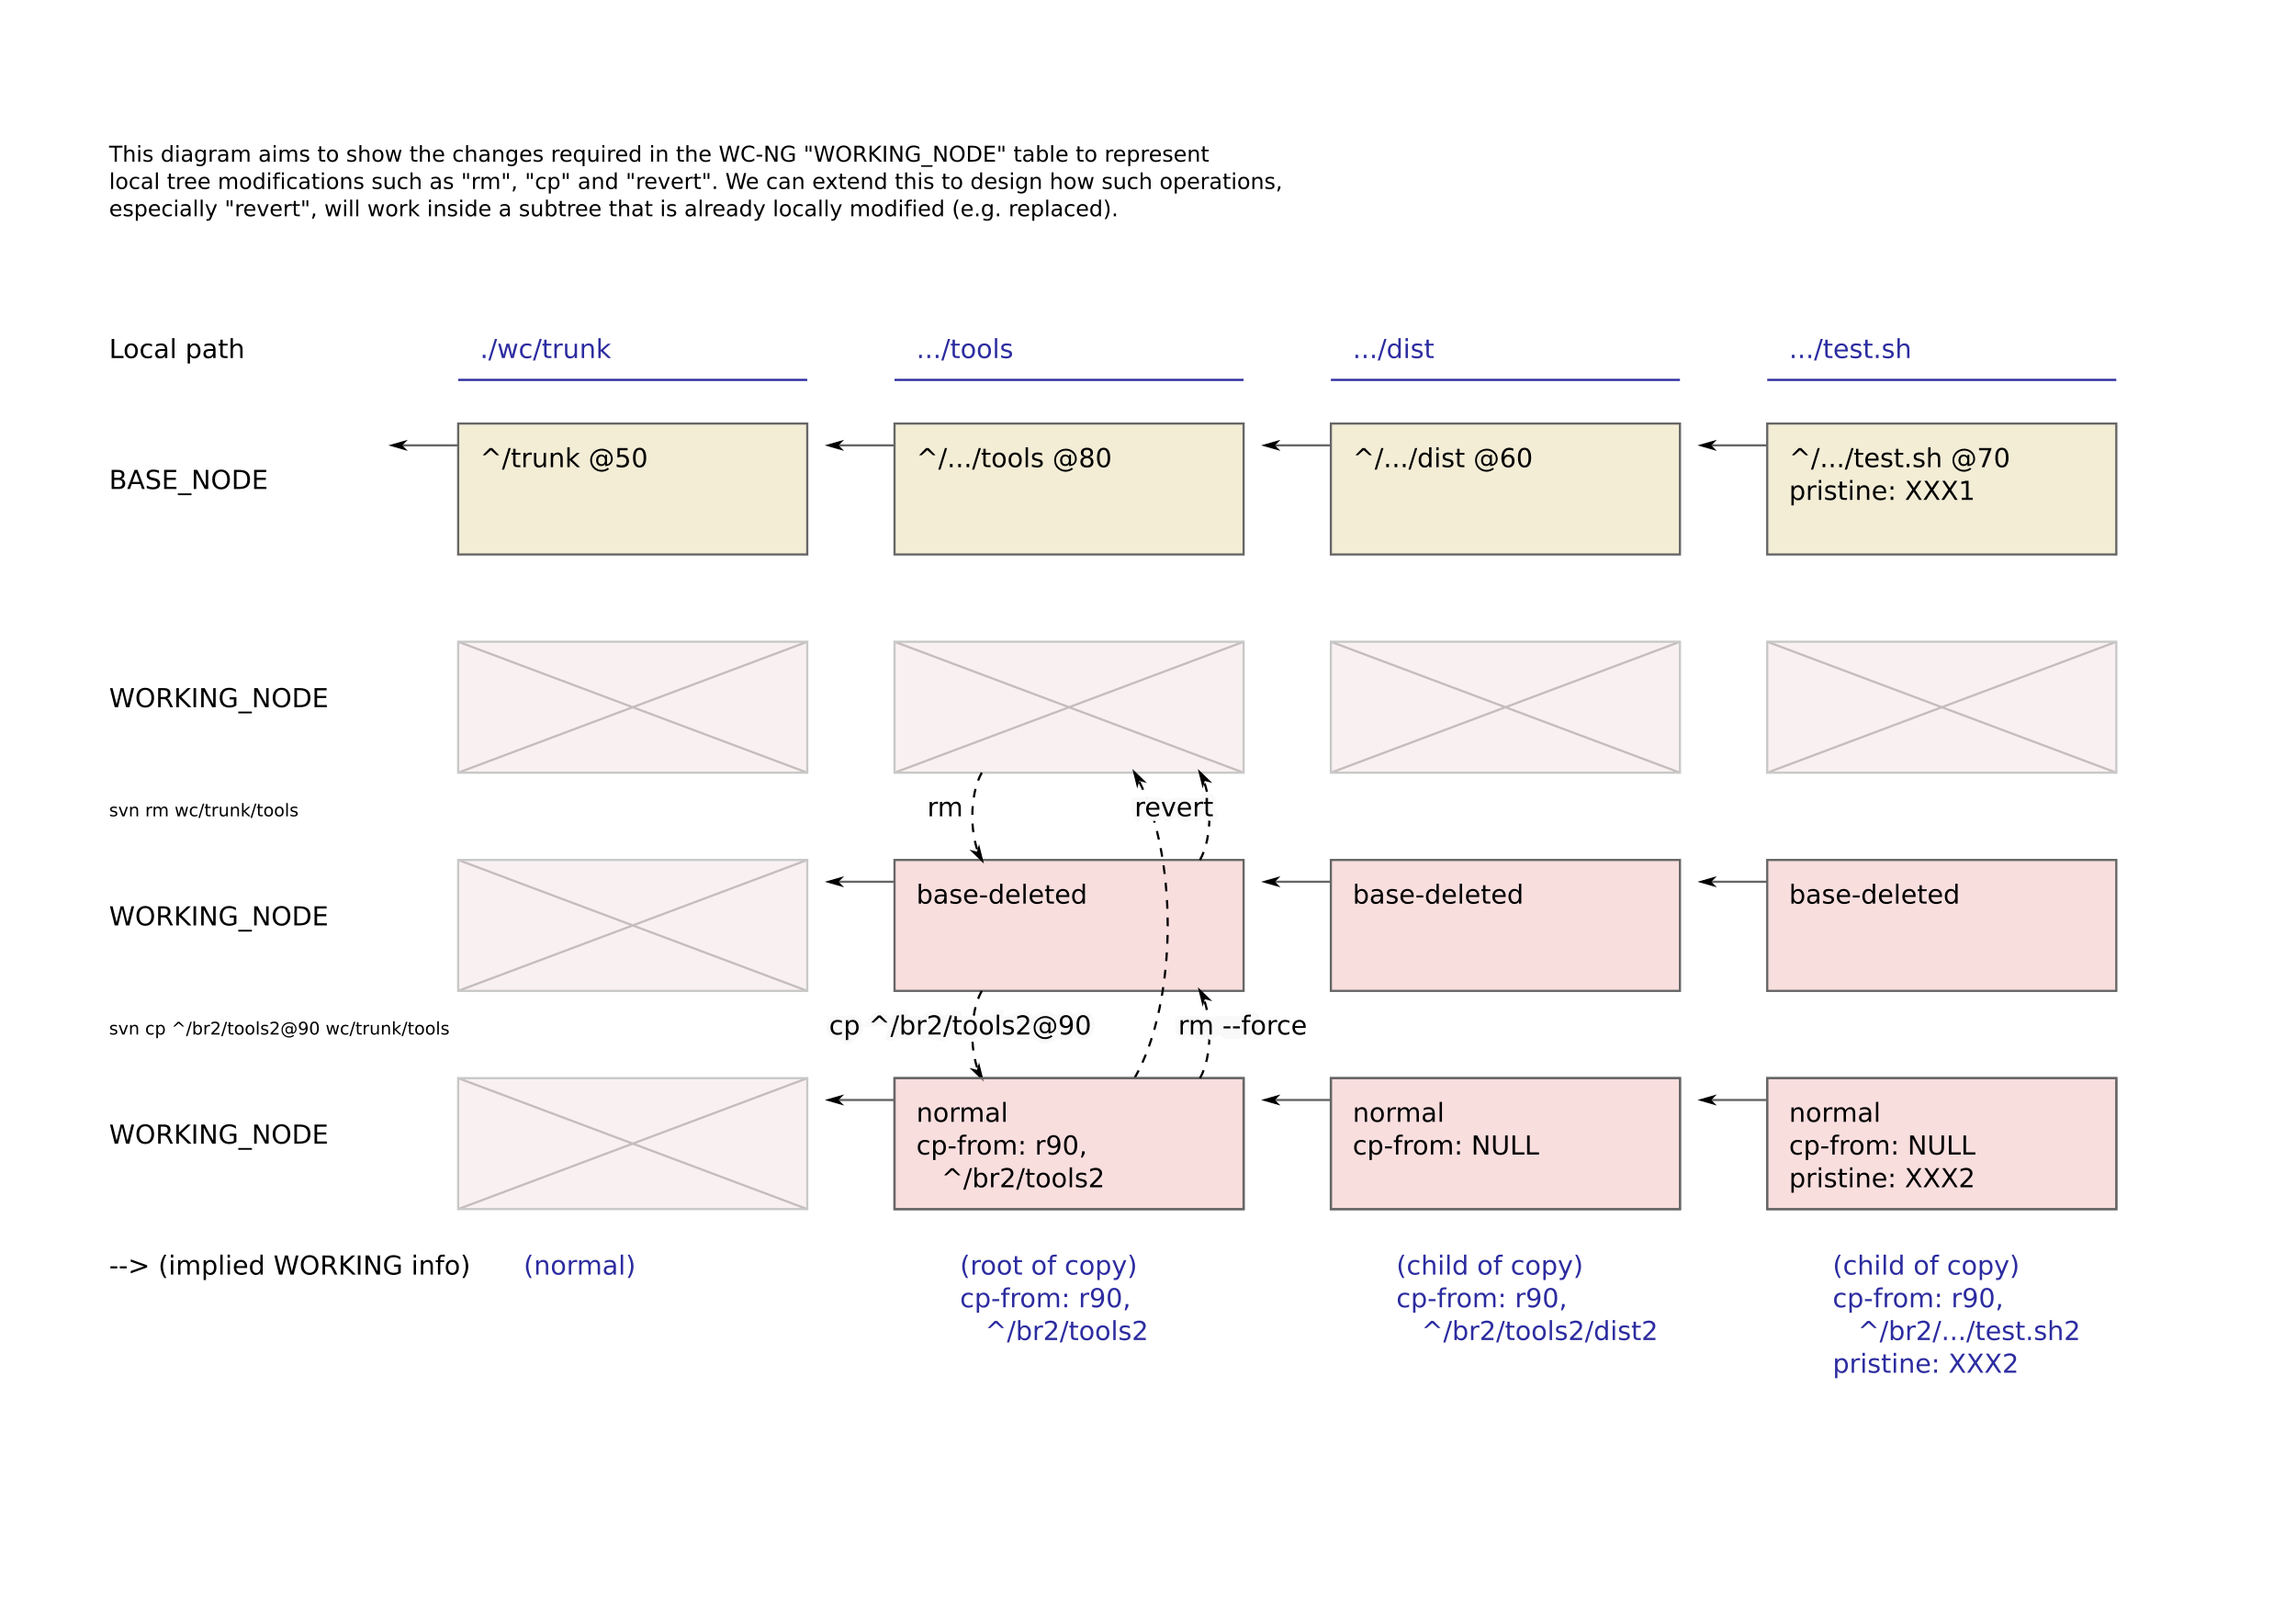
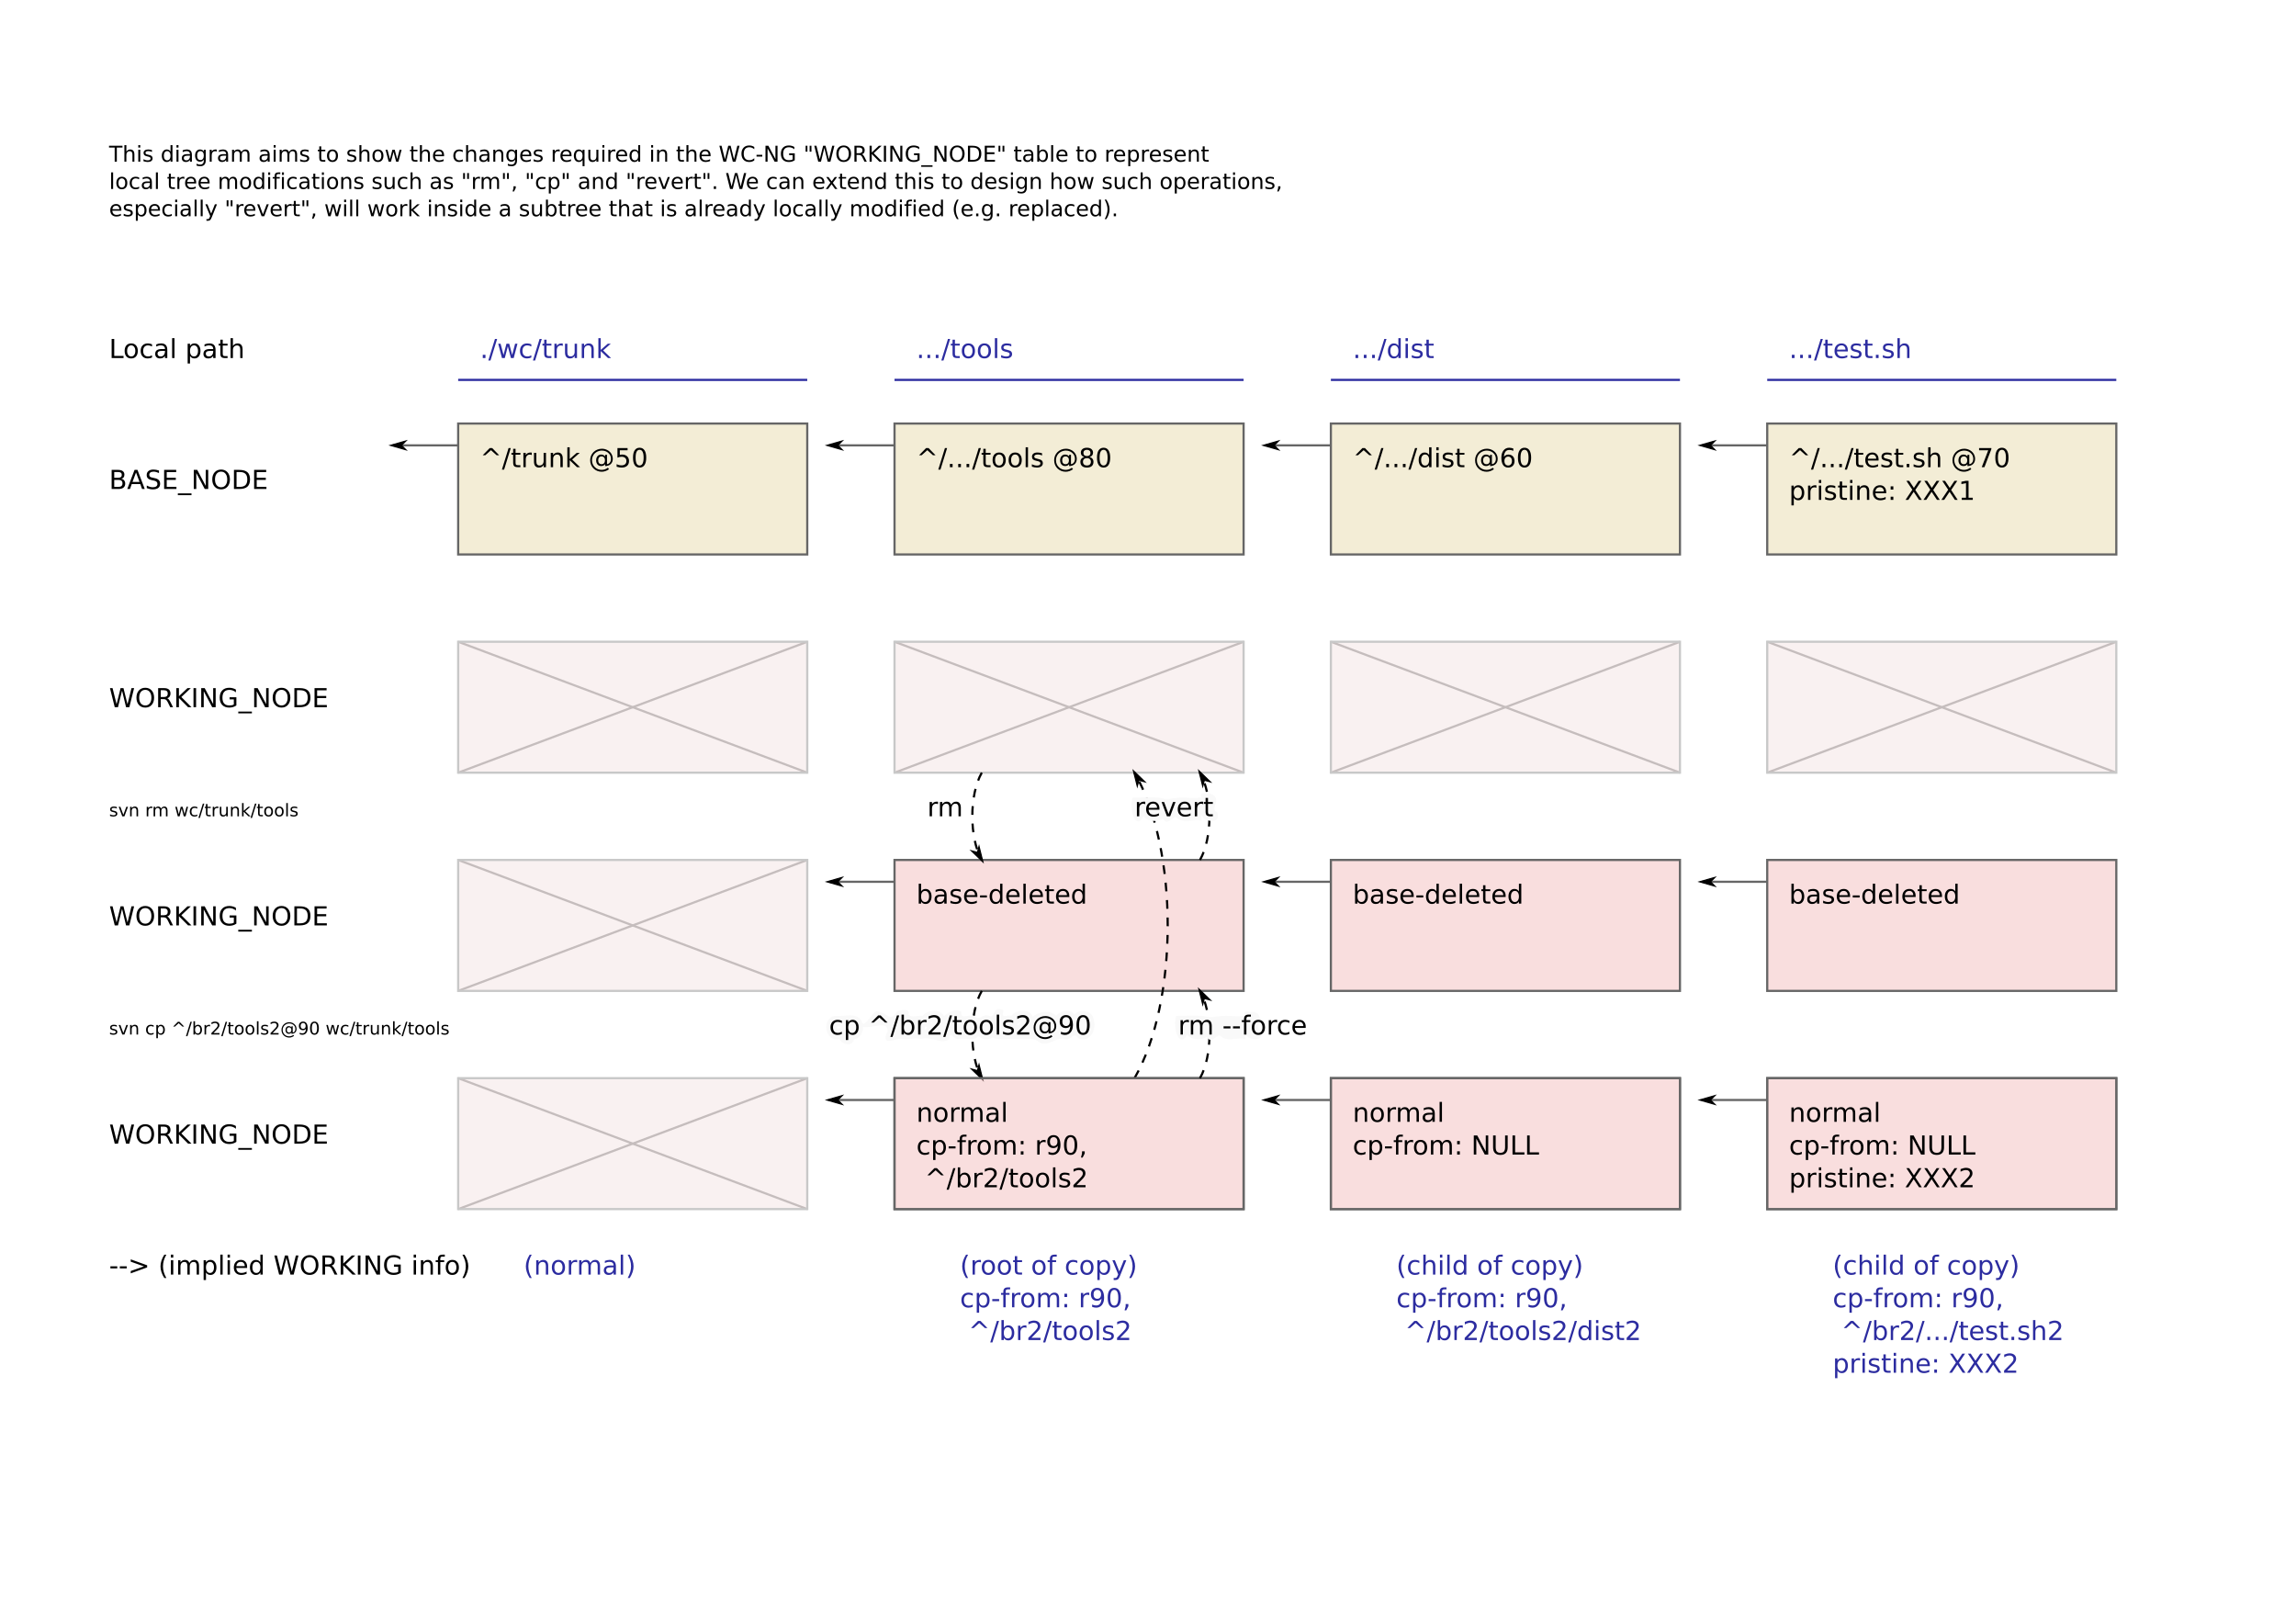
- <svg xmlns="http://www.w3.org/2000/svg" xmlns:xlink="http://www.w3.org/1999/xlink" width="1052.362" height="744.094" id="svg2" version="1.1">
+ <svg xmlns="http://www.w3.org/2000/svg" xmlns:xlink="http://www.w3.org/1999/xlink" id="svg2" width="1052.362" height="744.094" version="1.1">
  <defs id="defs4">
-     <marker orient="auto" refY="0.0" refX="0.0" id="Arrow1Mend" style="overflow:visible;">
-       <path id="path3855" d="M 0.0,0.0 L 5.0,-5.0 L -12.5,0.0 L 5.0,5.0 L 0.0,0.0 z " style="fill-rule:evenodd;stroke:#000000;stroke-width:1.0pt;marker-start:none;" transform="scale(0.4) rotate(180) translate(10,0)" />
+     <marker id="Arrow1Mend" orient="auto" refX="0" refY="0" style="overflow:visible">
+       <path id="path3855" d="M 0.0,0.0 L 5.0,-5.0 L -12.5,0.0 L 5.0,5.0 L 0.0,0.0 z" style="fill-rule:evenodd;stroke:#000;stroke-width:1pt;marker-start:none" transform="scale(0.4) rotate(180) translate(10,0)" />
    </marker>
  </defs>
  <g id="layer1" transform="translate(0,-308.2677)">
    <g id="g4379" transform="translate(170,120)">
-       <rect rx="2.7755578e-15" style="fill:#e9ddaf;fill-opacity:0.513;stroke:none" id="rect4315-7" width="160" height="60" x="40" y="382.362" ry="2.7755578e-15" />
-       <g transform="translate(-170,-120)" id="g4570">
-         <rect style="fill:none;stroke:#666666;stroke-width:1;stroke-miterlimit:4;stroke-opacity:1;stroke-dasharray:none" id="rect2816" width="160" height="60" x="210" y="502.362" rx="0" ry="2.7755578e-15" />
-         <path style="fill:none;stroke:#666666;stroke-width:1px;stroke-linecap:butt;stroke-linejoin:miter;stroke-opacity:1;marker-end:url(#Arrow1Mend)" d="m 210,204.094 -30,0" id="path4384" transform="translate(0,308.2677)" />
+       <rect rx="0" style="fill:#e9ddaf;fill-opacity:.513;stroke:none" id="rect4315-7" width="160" height="60" x="40" y="382.362" ry="0" />
+       <g id="g4570" transform="translate(-170,-120)">
+         <rect style="fill:none;stroke:#666;stroke-width:1;stroke-miterlimit:4;stroke-opacity:1;stroke-dasharray:none" id="rect2816" width="160" height="60" x="210" y="502.362" rx="0" ry="0" />
+         <path style="fill:none;stroke:#666;stroke-width:1px;stroke-linecap:butt;stroke-linejoin:miter;stroke-opacity:1;marker-end:url(#Arrow1Mend)" id="path4384" d="m 210,204.094 -30,0" transform="translate(0,308.2677)" />
      </g>
    </g>
-     <use x="0" y="0" xlink:href="#g4379" id="use4409" transform="translate(200,-1.9531262e-7)" width="1052.362" height="744.094" />
-     <use x="0" y="0" xlink:href="#g4379" id="use4411" transform="translate(400,-1.9531262e-7)" width="1052.362" height="744.094" />
-     <use x="0" y="0" xlink:href="#g4379" id="use4413" transform="translate(600,-1.9531262e-7)" width="1052.362" height="744.094" />
-     <text xml:space="preserve" style="font-size:8px;font-style:normal;font-weight:normal;fill:#000000;fill-opacity:1;stroke:none;font-family:Bitstream Vera Sans" x="311.429" y="463.791" id="text3683">
-       <tspan id="tspan3685" x="311.429" y="463.791" />
-     </text>
-     <text xml:space="preserve" style="font-size:12;font-style:normal;font-weight:normal;fill:#2c2ca0;fill-opacity:1;stroke:none;font-family:Bitstream Vera Sans" x="220" y="472.362" id="text3667-8">
+     <use id="use4409" width="1052.362" height="744.094" x="0" y="0" transform="translate(200,-1.9531262e-7)" xlink:href="#g4379" />
+     <use id="use4411" width="1052.362" height="744.094" x="0" y="0" transform="translate(400,-1.9531262e-7)" xlink:href="#g4379" />
+     <use id="use4413" width="1052.362" height="744.094" x="0" y="0" transform="translate(600,-1.9531262e-7)" xlink:href="#g4379" />
+     <text xml:space="preserve" style="font-size:12;font-style:normal;font-weight:400;fill:#2c2ca0;fill-opacity:1;stroke:none;font-family:Bitstream Vera Sans" id="text3667-8" x="220" y="472.362">
      <tspan id="tspan3669-4" x="220" y="472.362">./wc/trunk</tspan>
    </text>
-     <text xml:space="preserve" style="font-size:12;font-style:normal;font-weight:normal;fill:#2c2ca0;fill-opacity:1;stroke:none;font-family:Bitstream Vera Sans" x="420" y="472.362" id="text3671-0">
+     <text xml:space="preserve" style="font-size:12;font-style:normal;font-weight:400;fill:#2c2ca0;fill-opacity:1;stroke:none;font-family:Bitstream Vera Sans" id="text3671-0" x="420" y="472.362">
      <tspan id="tspan3673-8" x="420" y="472.362">.../tools</tspan>
    </text>
-     <text xml:space="preserve" style="font-size:12;font-style:normal;font-weight:normal;fill:#2c2ca0;fill-opacity:1;stroke:none;font-family:Bitstream Vera Sans" x="620" y="472.362" id="text3675-4">
+     <text xml:space="preserve" style="font-size:12;font-style:normal;font-weight:400;fill:#2c2ca0;fill-opacity:1;stroke:none;font-family:Bitstream Vera Sans" id="text3675-4" x="620" y="472.362">
      <tspan id="tspan3677-2" x="620" y="472.362">.../dist</tspan>
    </text>
-     <text xml:space="preserve" style="font-size:12;font-style:normal;font-weight:normal;fill:#2c2ca0;fill-opacity:1;stroke:none;font-family:Bitstream Vera Sans" x="820" y="472.362" id="text3679-5">
+     <text xml:space="preserve" style="font-size:12;font-style:normal;font-weight:400;fill:#2c2ca0;fill-opacity:1;stroke:none;font-family:Bitstream Vera Sans" id="text3679-5" x="820" y="472.362">
      <tspan id="tspan3681-4" x="820" y="472.362">.../test.sh</tspan>
    </text>
    <g id="g3765" transform="translate(-200,2.421875e-6)">
      <path id="path3730" d="m 410,602.362 160,60" style="fill:none;stroke:#c8c8c8;stroke-width:1;stroke-linecap:butt;stroke-linejoin:miter;stroke-opacity:1;stroke-miterlimit:4;stroke-dasharray:none;stroke-dashoffset:0" />
      <path id="path3732" d="m 570,602.362 -160,60" style="fill:none;stroke:#c8c8c8;stroke-width:1;stroke-linecap:butt;stroke-linejoin:miter;stroke-opacity:1;stroke-miterlimit:4;stroke-dasharray:none;stroke-dashoffset:0" />
-       <rect style="fill:#a02c2c;fill-opacity:0.065;stroke:#c8c8c8;stroke-width:1;stroke-miterlimit:4;stroke-opacity:1;stroke-dasharray:none;stroke-dashoffset:0" id="rect5072" width="160" height="60" x="210" y="294.094" transform="translate(200,308.2677)" rx="2.7755576e-15" ry="2.7755578e-15" />
+       <rect style="fill:#a02c2c;fill-opacity:.065;stroke:#c8c8c8;stroke-width:1;stroke-miterlimit:4;stroke-opacity:1;stroke-dasharray:none;stroke-dashoffset:0" id="rect5072" width="160" height="60" x="210" y="294.094" rx="0" ry="0" transform="translate(200,308.2677)" />
    </g>
-     <use x="0" y="0" xlink:href="#g3765" id="use3773" transform="translate(200,2.421875e-6)" width="1052.362" height="744.094" />
-     <use x="0" y="0" xlink:href="#g3765" id="use3775" transform="translate(400,0)" width="1052.362" height="744.094" />
-     <use x="0" y="0" xlink:href="#g3765" id="use3777" transform="translate(600,0)" width="1052.362" height="744.094" />
-     <use x="0" y="0" xlink:href="#g3765" id="use3779" transform="translate(0,100)" width="1052.362" height="744.094" />
-     <use x="0" y="0" xlink:href="#g3765" id="use3781" transform="translate(0,200)" width="1052.362" height="744.094" />
-     <path style="fill:none;stroke:#2c2ca0;stroke-width:1px;stroke-linecap:butt;stroke-linejoin:miter;stroke-opacity:1" d="m 210,174.094 160,0" id="path3783" transform="translate(0,308.2677)" />
-     <use x="0" y="0" xlink:href="#path3783" id="use3785" transform="translate(200,2.4218753e-6)" width="1052.362" height="744.094" style="stroke:#2c2ca0" />
-     <use x="0" y="0" xlink:href="#path3783" id="use3787" transform="translate(400,2.4218753e-6)" width="1052.362" height="744.094" style="stroke:#2c2ca0" />
-     <use x="0" y="0" xlink:href="#path3783" id="use3789" transform="translate(600,2.4218753e-6)" width="1052.362" height="744.094" style="stroke:#2c2ca0" />
-     <use x="0" y="0" xlink:href="#g4570" id="use4580" transform="translate(370,420)" width="1052.362" height="744.094" />
+     <use id="use3773" width="1052.362" height="744.094" x="0" y="0" transform="translate(200,2.421875e-6)" xlink:href="#g3765" />
+     <use id="use3775" width="1052.362" height="744.094" x="0" y="0" transform="translate(400,0)" xlink:href="#g3765" />
+     <use id="use3777" width="1052.362" height="744.094" x="0" y="0" transform="translate(600,0)" xlink:href="#g3765" />
+     <use id="use3779" width="1052.362" height="744.094" x="0" y="0" transform="translate(0,100)" xlink:href="#g3765" />
+     <use id="use3781" width="1052.362" height="744.094" x="0" y="0" transform="translate(0,200)" xlink:href="#g3765" />
+     <path style="fill:none;stroke:#2c2ca0;stroke-width:1px;stroke-linecap:butt;stroke-linejoin:miter;stroke-opacity:1" id="path3783" d="m 210,174.094 160,0" transform="translate(0,308.2677)" />
+     <use id="use3785" width="1052.362" height="744.094" x="0" y="0" transform="translate(200,2.4218753e-6)" xlink:href="#path3783" style="stroke:#2c2ca0" />
+     <use id="use3787" width="1052.362" height="744.094" x="0" y="0" transform="translate(400,2.4218753e-6)" xlink:href="#path3783" style="stroke:#2c2ca0" />
+     <use id="use3789" width="1052.362" height="744.094" x="0" y="0" transform="translate(600,2.4218753e-6)" xlink:href="#path3783" style="stroke:#2c2ca0" />
+     <use id="use4580" width="1052.362" height="744.094" x="0" y="0" transform="translate(370,420)" xlink:href="#g4570" />
    <g id="g4604">
-       <rect style="fill:#f4c0c0;stroke:none;stroke-width:1;stroke-miterlimit:4;stroke-opacity:1;stroke-dasharray:none;fill-opacity:0.513" id="rect3111" width="160" height="60" x="410" y="394.094" transform="translate(0,308.2677)" ry="2.7755578e-15" />
-       <use height="744.094" width="1052.362" transform="translate(370,320)" id="use4598" xlink:href="#g4570" y="0" x="0" />
-       <text id="text4600" y="722.362" x="420" style="font-size:12px;font-style:normal;font-weight:normal;fill:#000000;fill-opacity:1;stroke:none;font-family:Bitstream Vera Sans" xml:space="preserve">
-         <tspan y="722.362" x="420" id="tspan4602">base-deleted</tspan>
+       <rect style="fill:#f4c0c0;stroke:none;stroke-width:1;stroke-miterlimit:4;stroke-opacity:1;stroke-dasharray:none;fill-opacity:.513" id="rect3111" width="160" height="60" x="410" y="394.094" ry="0" transform="translate(0,308.2677)" />
+       <use id="use4598" width="1052.362" height="744.094" x="0" y="0" transform="translate(370,320)" xlink:href="#g4570" />
+       <text id="text4600" x="420" y="722.362" style="font-size:12px;font-style:normal;font-weight:400;fill:#000;fill-opacity:1;stroke:none;font-family:Bitstream Vera Sans" xml:space="preserve">
+         <tspan id="tspan4602" x="420" y="722.362">base-deleted</tspan>
      </text>
    </g>
-     <use x="0" y="0" xlink:href="#g4604" id="use4609" transform="translate(200,-1.9531262e-7)" width="1052.362" height="744.094" />
-     <use x="0" y="0" xlink:href="#g4604" id="use4611" transform="translate(400,-1.9531262e-7)" width="1052.362" height="744.094" />
-     <text xml:space="preserve" style="font-size:12px;font-style:normal;font-weight:normal;fill:#000000;fill-opacity:1;stroke:none;font-family:Bitstream Vera Sans" x="50" y="472.362" id="text4613">
+     <use id="use4609" width="1052.362" height="744.094" x="0" y="0" transform="translate(200,-1.9531262e-7)" xlink:href="#g4604" />
+     <use id="use4611" width="1052.362" height="744.094" x="0" y="0" transform="translate(400,-1.9531262e-7)" xlink:href="#g4604" />
+     <text xml:space="preserve" style="font-size:12px;font-style:normal;font-weight:400;fill:#000;fill-opacity:1;stroke:none;font-family:Bitstream Vera Sans" id="text4613" x="50" y="472.362">
      <tspan id="tspan4615" x="50" y="472.362">Local path</tspan>
    </text>
-     <text xml:space="preserve" style="font-size:12px;font-style:normal;font-weight:normal;fill:#000000;fill-opacity:1;stroke:none;font-family:Bitstream Vera Sans" x="50" y="532.362" id="text4617">
+     <text xml:space="preserve" style="font-size:12px;font-style:normal;font-weight:400;fill:#000;fill-opacity:1;stroke:none;font-family:Bitstream Vera Sans" id="text4617" x="50" y="532.362">
      <tspan id="tspan4619" x="50" y="532.362">BASE_NODE</tspan>
    </text>
-     <text xml:space="preserve" style="font-size:12px;font-style:normal;font-weight:normal;fill:#000000;fill-opacity:1;stroke:none;font-family:Bitstream Vera Sans" x="50" y="632.362" id="text4621">
+     <text xml:space="preserve" style="font-size:12px;font-style:normal;font-weight:400;fill:#000;fill-opacity:1;stroke:none;font-family:Bitstream Vera Sans" id="text4621" x="50" y="632.362">
      <tspan id="tspan4623" x="50" y="632.362">WORKING_NODE</tspan>
    </text>
-     <path style="fill:none;stroke:#000000;stroke-width:1;stroke-linecap:butt;stroke-linejoin:miter;stroke-miterlimit:4;stroke-opacity:1;stroke-dasharray:4, 4;stroke-dashoffset:0;marker-end:url(#Arrow1Mend)" d="m 450,662.362 c -5.764,9.984 -5.826,29.909 0,40" id="path4876" />
-     <use x="0" y="0" xlink:href="#path4876" id="use5062" transform="matrix(-1,0,0,-1,1000,1364.724)" width="1052.362" height="744.094" />
-     <text xml:space="preserve" style="font-size:12px;font-style:normal;font-weight:normal;fill:#000000;fill-opacity:1;stroke:none;font-family:Bitstream Vera Sans" x="425" y="682.362" id="text5064">
+     <path style="fill:none;stroke:#000;stroke-width:1;stroke-linecap:butt;stroke-linejoin:miter;stroke-miterlimit:4;stroke-opacity:1;stroke-dasharray:4,4;stroke-dashoffset:0;marker-end:url(#Arrow1Mend)" id="path4876" d="m 450,662.362 c -5.764,9.984 -5.826,29.909 0,40" />
+     <use id="use5062" width="1052.362" height="744.094" x="0" y="0" transform="matrix(-1,0,0,-1,1000,1364.724)" xlink:href="#path4876" />
+     <text xml:space="preserve" style="font-size:12px;font-style:normal;font-weight:400;fill:#000;fill-opacity:1;stroke:none;font-family:Bitstream Vera Sans" id="text5064" x="425" y="682.362">
      <tspan id="tspan5066" x="425" y="682.362">rm</tspan>
    </text>
-     <path id="use3041" d="m 520,802.362 c 20.175,-34.944 20.392,-104.681 0,-140" style="fill:none;stroke:#000000;stroke-width:1;stroke-linecap:butt;stroke-linejoin:miter;stroke-miterlimit:4;stroke-opacity:1;stroke-dasharray:4, 4;stroke-dashoffset:0;marker-end:url(#Arrow1Mend)" />
+     <path id="use3041" d="m 520,802.362 c 20.175,-34.944 20.392,-104.681 0,-140" style="fill:none;stroke:#000;stroke-width:1;stroke-linecap:butt;stroke-linejoin:miter;stroke-miterlimit:4;stroke-opacity:1;stroke-dasharray:4,4;stroke-dashoffset:0;marker-end:url(#Arrow1Mend)" />
    <g id="g3059">
-       <path id="text3051" d="m 550.625,673.656 c -3.553,0.647 -5.355,0.074 -8.844,0.125 -6.067,0.078 -5.269,1.42 -10.344,0.031 -4.128,-0.219 -8.184,-0.049 -12.344,0 -1.62,5.152 1.218,15.411 5.094,8.562 1.664,2.489 6.156,2.735 8.938,1.031 1.985,4.029 5.313,-2.186 6.219,-0.375 3.283,2.954 7.672,0.392 11.375,1.344 0.024,-3.9 -0.458,-2.668 1.312,-0.781 2.792,1.622 7.631,1.321 5.875,-3.125 -3.853,-0.997 2.97,-6.509 -3.219,-8.531 -1.534,0.541 -5.056,-1.392 -4.062,1.719 z" style="font-size:12px;font-style:normal;font-weight:normal;fill:#f9f9f9;fill-opacity:1;stroke:none;font-family:Bitstream Vera Sans" />
-       <text id="text5068" y="682.362" x="520" style="font-size:12px;font-style:normal;font-weight:normal;fill:#000000;fill-opacity:1;stroke:none;font-family:Bitstream Vera Sans" xml:space="preserve">
-         <tspan y="682.362" x="520" id="tspan5070">revert</tspan>
+       <path id="text3051" d="m 550.625,673.656 c -3.553,0.647 -5.355,0.074 -8.844,0.125 -6.067,0.078 -5.269,1.42 -10.344,0.031 -4.128,-0.219 -8.184,-0.049 -12.344,0 -1.62,5.152 1.218,15.411 5.094,8.562 1.664,2.489 6.156,2.735 8.938,1.031 1.985,4.029 5.313,-2.186 6.219,-0.375 3.283,2.954 7.672,0.392 11.375,1.344 0.024,-3.9 -0.458,-2.668 1.312,-0.781 2.792,1.622 7.631,1.321 5.875,-3.125 -3.853,-0.997 2.97,-6.509 -3.219,-8.531 -1.534,0.541 -5.056,-1.392 -4.062,1.719 z" style="font-size:12px;font-style:normal;font-weight:400;fill:#f9f9f9;fill-opacity:1;stroke:none;font-family:Bitstream Vera Sans" />
+       <text id="text5068" x="520" y="682.362" style="font-size:12px;font-style:normal;font-weight:400;fill:#000;fill-opacity:1;stroke:none;font-family:Bitstream Vera Sans" xml:space="preserve">
+         <tspan id="tspan5070" x="520" y="682.362">revert</tspan>
      </text>
    </g>
-     <use x="0" y="0" xlink:href="#text4621" id="use5074" transform="translate(0,100)" width="1052.362" height="744.094" />
-     <use x="0" y="0" xlink:href="#text4621" id="use5076" transform="translate(0,200)" width="1052.362" height="744.094" />
-     <use x="0" y="0" xlink:href="#path4876" id="use5078" transform="translate(0,100)" width="1052.362" height="744.094" />
+     <use id="use5074" width="1052.362" height="744.094" x="0" y="0" transform="translate(0,100)" xlink:href="#text4621" />
+     <use id="use5076" width="1052.362" height="744.094" x="0" y="0" transform="translate(0,200)" xlink:href="#text4621" />
+     <use id="use5078" width="1052.362" height="744.094" x="0" y="0" transform="translate(0,100)" xlink:href="#path4876" />
    <g id="g3070">
-       <path id="text3064" d="m 411.25,771.625 c -3.321,5.569 -3.844,0.804 -9.594,0 -2.118,0.652 -5.835,8.938 -6.719,4.531 -2.58,-4.33 -8.269,-1.788 -12.281,-2.375 -6.373,1.147 -4.514,12.048 2,10.719 1.042,1.961 5.802,4.088 6.781,0.031 2.665,-0.32 4.33,-3.094 4.125,-5.656 4.301,0.817 11.454,-3.179 11.278,1.909 -3.781,8.051 4.638,2.728 6.409,3.591 3.456,0.549 5.836,-0.803 8.688,0 5.776,-1.422 8.967,2.828 13.172,0.139 0.123,-4.601 1.984,0.768 4.609,-0.139 2.764,-0.521 6.447,1.208 8.781,-1.344 1.57,1.781 4.491,1.951 6.438,0.719 3.183,1.391 8.445,0.358 12.312,0.625 3.573,0.014 6.476,-0.746 9.219,1.594 4.454,2.213 7.731,-2.972 11.875,-1.438 2.569,0.562 3.934,-3.618 5.594,-0.688 4.932,2.915 8.892,-3.348 7.438,-7.781 -0.177,-4.764 -6.638,-5.786 -8.906,-2.844 -2.119,-3.093 -6.928,-1.519 -8.375,0.594 -2.899,-3.192 -8.419,-1.694 -10.688,0.344 -1.694,-4.182 -8.522,-2.759 -9.719,-0.438 -2.267,-0.443 -5.015,1.611 -3.688,-2.469 -5.508,-2.502 -3.492,4.156 -6.781,2.469 -2.731,-1.027 -4.49,2.667 -6.531,0.25 -2.232,-1.288 -6.62,1.86 -6.062,-2.031 -3.479,-2.578 -8.727,2.663 -7.969,2 -1.987,-3.901 -8.153,-2.559 -9.781,-0.125 -2.57,-0.298 -4.777,0.972 -6.531,-0.562 1.338,-3.325 -4.043,-1.862 -5.094,-1.625 z m 16.156,5 c -1.027,1.424 -0.866,-0.015 0,0 z m 40.656,0 c -2.21,3.075 -2.579,0.664 0,0 z m -84.125,1.938 c 3.527,0.218 -1.143,2.248 0,0 z m 41,0.594 c -1.568,3.08 -1.504,-2.035 0,0 z" style="font-size:12px;font-style:normal;font-weight:normal;fill:#f9f9f9;fill-opacity:1;stroke:none;font-family:Bitstream Vera Sans" />
-       <text id="text5080" y="782.362" x="380" style="font-size:12px;font-style:normal;font-weight:normal;fill:#000000;fill-opacity:1;stroke:none;font-family:Bitstream Vera Sans" xml:space="preserve">
-         <tspan y="782.362" x="380" id="tspan5082">cp ^/br2/tools2@90</tspan>
+       <path id="text3064" d="m 411.25,771.625 c -3.321,5.569 -3.844,0.804 -9.594,0 -2.118,0.652 -5.835,8.938 -6.719,4.531 -2.58,-4.33 -8.269,-1.788 -12.281,-2.375 -6.373,1.147 -4.514,12.048 2,10.719 1.042,1.961 5.802,4.088 6.781,0.031 2.665,-0.32 4.33,-3.094 4.125,-5.656 4.301,0.817 11.454,-3.179 11.278,1.909 -3.781,8.051 4.638,2.728 6.409,3.591 3.456,0.549 5.836,-0.803 8.688,0 5.776,-1.422 8.967,2.828 13.172,0.139 0.123,-4.601 1.984,0.768 4.609,-0.139 2.764,-0.521 6.447,1.208 8.781,-1.344 1.57,1.781 4.491,1.951 6.438,0.719 3.183,1.391 8.445,0.358 12.312,0.625 3.573,0.014 6.476,-0.746 9.219,1.594 4.454,2.213 7.731,-2.972 11.875,-1.438 2.569,0.562 3.934,-3.618 5.594,-0.688 4.932,2.915 8.892,-3.348 7.438,-7.781 -0.177,-4.764 -6.638,-5.786 -8.906,-2.844 -2.119,-3.093 -6.928,-1.519 -8.375,0.594 -2.899,-3.192 -8.419,-1.694 -10.688,0.344 -1.694,-4.182 -8.522,-2.759 -9.719,-0.438 -2.267,-0.443 -5.015,1.611 -3.688,-2.469 -5.508,-2.502 -3.492,4.156 -6.781,2.469 -2.731,-1.027 -4.49,2.667 -6.531,0.25 -2.232,-1.288 -6.62,1.86 -6.062,-2.031 -3.479,-2.578 -8.727,2.663 -7.969,2 -1.987,-3.901 -8.153,-2.559 -9.781,-0.125 -2.57,-0.298 -4.777,0.972 -6.531,-0.562 1.338,-3.325 -4.043,-1.862 -5.094,-1.625 z m 16.156,5 c -1.027,1.424 -0.866,-0.015 0,0 z m 40.656,0 c -2.21,3.075 -2.579,0.664 0,0 z m -84.125,1.938 c 3.527,0.218 -1.143,2.248 0,0 z m 41,0.594 c -1.568,3.08 -1.504,-2.035 0,0 z" style="font-size:12px;font-style:normal;font-weight:400;fill:#f9f9f9;fill-opacity:1;stroke:none;font-family:Bitstream Vera Sans" />
+       <text id="text5080" x="380" y="782.362" style="font-size:12px;font-style:normal;font-weight:400;fill:#000;fill-opacity:1;stroke:none;font-family:Bitstream Vera Sans" xml:space="preserve">
+         <tspan id="tspan5082" x="380" y="782.362">cp ^/br2/tools2@90</tspan>
      </text>
    </g>
-     <rect rx="2.7755578e-15" style="fill:#f4c0c0;fill-opacity:0.513;stroke:#666666;stroke-width:1;stroke-miterlimit:4;stroke-opacity:1;stroke-dasharray:none" id="rect3111-0" width="160" height="60" x="410" y="802.362" ry="2.7755578e-15" />
-     <text xml:space="preserve" style="font-size:12px;font-style:normal;font-weight:normal;fill:#000000;fill-opacity:1;stroke:none;font-family:Bitstream Vera Sans" x="420" y="822.362" id="text5084">
+     <rect rx="0" style="fill:#f4c0c0;fill-opacity:.513;stroke:#666;stroke-width:1;stroke-miterlimit:4;stroke-opacity:1;stroke-dasharray:none" id="rect3111-0" width="160" height="60" x="410" y="802.362" ry="0" />
+     <text xml:space="preserve" style="font-size:12px;font-style:normal;font-weight:400;fill:#000;fill-opacity:1;stroke:none;font-family:Bitstream Vera Sans" id="text5084" x="420" y="822.362">
      <tspan id="tspan5086" x="420" y="822.362">normal</tspan>
-       <tspan x="420" y="837.362" id="tspan5088">cp-from: r90,</tspan>
-       <tspan x="420" y="852.362" id="tspan5090">   ^/br2/tools2</tspan>
+       <tspan id="tspan5088" x="420" y="837.362">cp-from: r90,</tspan>
+       <tspan id="tspan5090" x="420" y="852.362"> ^/br2/tools2</tspan>
    </text>
-     <use x="0" y="0" xlink:href="#g4570" id="use3075" transform="translate(570,420)" width="1052.362" height="744.094" />
-     <use x="0" y="0" xlink:href="#g4570" id="use3077" transform="translate(770,420)" width="1052.362" height="744.094" />
-     <use x="0" y="0" xlink:href="#rect3111-0" id="use3913" transform="translate(200,-1.9531262e-7)" width="1052.362" height="744.094" />
-     <text id="text3079" y="822.362" x="620" style="font-size:12px;font-style:normal;font-weight:normal;fill:#000000;fill-opacity:1;stroke:none;font-family:Bitstream Vera Sans" xml:space="preserve">
-       <tspan y="822.362" x="620" id="tspan3081">normal</tspan>
-       <tspan id="tspan3085" y="837.362" x="620">cp-from: NULL</tspan>
+     <use id="use3075" width="1052.362" height="744.094" x="0" y="0" transform="translate(570,420)" xlink:href="#g4570" />
+     <use id="use3077" width="1052.362" height="744.094" x="0" y="0" transform="translate(770,420)" xlink:href="#g4570" />
+     <use id="use3913" width="1052.362" height="744.094" x="0" y="0" transform="translate(200,-1.9531262e-7)" xlink:href="#rect3111-0" />
+     <text id="text3079" x="620" y="822.362" style="font-size:12px;font-style:normal;font-weight:400;fill:#000;fill-opacity:1;stroke:none;font-family:Bitstream Vera Sans" xml:space="preserve">
+       <tspan id="tspan3081" x="620" y="822.362">normal</tspan>
+       <tspan id="tspan3085" x="620" y="837.362">cp-from: NULL</tspan>
    </text>
-     <use x="0" y="0" xlink:href="#rect3111-0" id="use3915" transform="translate(400,-1.9531262e-7)" width="1052.362" height="744.094" />
-     <text xml:space="preserve" style="font-size:12px;font-style:normal;font-weight:normal;fill:#000000;fill-opacity:1;stroke:none;font-family:Bitstream Vera Sans" x="820" y="822.362" id="text3087">
+     <use id="use3915" width="1052.362" height="744.094" x="0" y="0" transform="translate(400,-1.9531262e-7)" xlink:href="#rect3111-0" />
+     <text xml:space="preserve" style="font-size:12px;font-style:normal;font-weight:400;fill:#000;fill-opacity:1;stroke:none;font-family:Bitstream Vera Sans" id="text3087" x="820" y="822.362">
      <tspan id="tspan3089" x="820" y="822.362">normal</tspan>
-       <tspan x="820" y="837.362" id="tspan3093">cp-from: NULL</tspan>
-       <tspan x="820" y="852.362" id="tspan3101">pristine: XXX2</tspan>
+       <tspan id="tspan3093" x="820" y="837.362">cp-from: NULL</tspan>
+       <tspan id="tspan3101" x="820" y="852.362">pristine: XXX2</tspan>
    </text>
-     <text xml:space="preserve" style="font-size:12;font-style:normal;font-weight:normal;fill:#000000;fill-opacity:1;stroke:none;font-family:Bitstream Vera Sans" x="220" y="522.362" id="text3667">
+     <text xml:space="preserve" style="font-size:12;font-style:normal;font-weight:400;fill:#000;fill-opacity:1;stroke:none;font-family:Bitstream Vera Sans" id="text3667" x="220" y="522.362">
      <tspan id="tspan3669" x="220" y="522.362">^/trunk @50</tspan>
    </text>
-     <text xml:space="preserve" style="font-size:12;font-style:normal;font-weight:normal;fill:#000000;fill-opacity:1;stroke:none;font-family:Bitstream Vera Sans" x="420" y="522.362" id="text3671">
+     <text xml:space="preserve" style="font-size:12;font-style:normal;font-weight:400;fill:#000;fill-opacity:1;stroke:none;font-family:Bitstream Vera Sans" id="text3671" x="420" y="522.362">
      <tspan id="tspan3673" x="420" y="522.362">^/.../tools @80</tspan>
    </text>
-     <text xml:space="preserve" style="font-size:12;font-style:normal;font-weight:normal;fill:#000000;fill-opacity:1;stroke:none;font-family:Bitstream Vera Sans" x="620" y="522.362" id="text3675">
+     <text xml:space="preserve" style="font-size:12;font-style:normal;font-weight:400;fill:#000;fill-opacity:1;stroke:none;font-family:Bitstream Vera Sans" id="text3675" x="620" y="522.362">
      <tspan id="tspan3677" x="620" y="522.362">^/.../dist @60</tspan>
    </text>
-     <text xml:space="preserve" style="font-size:12px;font-style:normal;font-weight:normal;fill:#000000;fill-opacity:1;stroke:none;font-family:Bitstream Vera Sans" x="820" y="522.362" id="text3679">
+     <text xml:space="preserve" style="font-size:12px;font-style:normal;font-weight:400;fill:#000;fill-opacity:1;stroke:none;font-family:Bitstream Vera Sans" id="text3679" x="820" y="522.362">
      <tspan id="tspan3681" x="820" y="522.362">^/.../test.sh @70</tspan>
-       <tspan x="820" y="537.362" id="tspan3099">pristine: XXX1</tspan>
+       <tspan id="tspan3099" x="820" y="537.362">pristine: XXX1</tspan>
    </text>
-     <text xml:space="preserve" style="font-size:8px;font-style:normal;font-weight:normal;fill:#000000;fill-opacity:1;stroke:none;font-family:Bitstream Vera Sans" x="50" y="682.362" id="text3103">
+     <text xml:space="preserve" style="font-size:8px;font-style:normal;font-weight:400;fill:#000;fill-opacity:1;stroke:none;font-family:Bitstream Vera Sans" id="text3103" x="50" y="682.362">
      <tspan id="tspan3105" x="50" y="682.362">svn rm wc/trunk/tools</tspan>
    </text>
-     <text xml:space="preserve" style="font-size:8px;font-style:normal;font-weight:normal;fill:#000000;fill-opacity:1;stroke:none;font-family:Bitstream Vera Sans" x="50" y="782.362" id="text3107">
+     <text xml:space="preserve" style="font-size:8px;font-style:normal;font-weight:400;fill:#000;fill-opacity:1;stroke:none;font-family:Bitstream Vera Sans" id="text3107" x="50" y="782.362">
      <tspan id="tspan3109" x="50" y="782.362">svn cp ^/br2/tools2@90 wc/trunk/tools</tspan>
    </text>
-     <text xml:space="preserve" style="font-size:8px;font-style:normal;font-weight:normal;fill:#000000;fill-opacity:1;stroke:none;font-family:Bitstream Vera Sans" x="50" y="382.362" id="text4415">
+     <text xml:space="preserve" style="font-size:8px;font-style:normal;font-weight:400;fill:#000;fill-opacity:1;stroke:none;font-family:Bitstream Vera Sans" id="text4415" x="50" y="382.362">
      <tspan id="tspan4417" x="50" y="382.362" style="font-size:10px">This diagram aims to show the changes required in the WC-NG "WORKING_NODE" table to represent </tspan>
-       <tspan x="50" y="394.862" id="tspan4421" style="font-size:10px">local tree modifications such as "rm", "cp" and "revert". We can extend this to design how such operations, </tspan>
-       <tspan x="50" y="407.362" id="tspan4425" style="font-size:10px">especially "revert", will work inside a subtree that is already locally modified (e.g. replaced).</tspan>
+       <tspan id="tspan4421" x="50" y="394.862" style="font-size:10px">local tree modifications such as "rm", "cp" and "revert". We can extend this to design how such operations, </tspan>
+       <tspan id="tspan4425" x="50" y="407.362" style="font-size:10px">especially "revert", will work inside a subtree that is already locally modified (e.g. replaced).</tspan>
    </text>
-     <text xml:space="preserve" style="font-size:12px;font-style:normal;font-weight:normal;fill:#2c2ca0;fill-opacity:1;stroke:none;font-family:Bitstream Vera Sans" x="440" y="892.362" id="text5084-9">
+     <text xml:space="preserve" style="font-size:12px;font-style:normal;font-weight:400;fill:#2c2ca0;fill-opacity:1;stroke:none;font-family:Bitstream Vera Sans" id="text5084-9" x="440" y="892.362">
      <tspan id="tspan5086-6" x="440" y="892.362">(root of copy)</tspan>
-       <tspan x="440" y="907.362" id="tspan5088-0">cp-from: r90,</tspan>
-       <tspan x="440" y="922.362" id="tspan5090-7">   ^/br2/tools2</tspan>
+       <tspan id="tspan5088-0" x="440" y="907.362">cp-from: r90,</tspan>
+       <tspan id="tspan5090-7" x="440" y="922.362"> ^/br2/tools2</tspan>
    </text>
-     <text id="text3079-0" y="892.362" x="640" style="font-size:12px;font-style:normal;font-weight:normal;fill:#2c2ca0;fill-opacity:1;stroke:none;font-family:Bitstream Vera Sans" xml:space="preserve">
-       <tspan y="892.362" x="640" id="tspan3081-1">(child of copy)</tspan>
-       <tspan id="tspan3083" y="907.362" x="640">cp-from: r90,</tspan>
-       <tspan id="tspan3085-0" y="922.362" x="640">   ^/br2/tools2/dist2</tspan>
+     <text id="text3079-0" x="640" y="892.362" style="font-size:12px;font-style:normal;font-weight:400;fill:#2c2ca0;fill-opacity:1;stroke:none;font-family:Bitstream Vera Sans" xml:space="preserve">
+       <tspan id="tspan3081-1" x="640" y="892.362">(child of copy)</tspan>
+       <tspan id="tspan3083" x="640" y="907.362">cp-from: r90,</tspan>
+       <tspan id="tspan3085-0" x="640" y="922.362"> ^/br2/tools2/dist2</tspan>
    </text>
-     <text xml:space="preserve" style="font-size:12px;font-style:normal;font-weight:normal;fill:#2c2ca0;fill-opacity:1;stroke:none;font-family:Bitstream Vera Sans" x="840" y="892.362" id="text3087-1">
+     <text xml:space="preserve" style="font-size:12px;font-style:normal;font-weight:400;fill:#2c2ca0;fill-opacity:1;stroke:none;font-family:Bitstream Vera Sans" id="text3087-1" x="840" y="892.362">
      <tspan id="tspan3089-3" x="840" y="892.362">(child of copy)</tspan>
-       <tspan x="840" y="907.362" id="tspan3091">cp-from: r90,</tspan>
-       <tspan x="840" y="922.362" id="tspan3093-7">   ^/br2/.../test.sh2</tspan>
-       <tspan x="840" y="937.362" id="tspan3101-7">pristine: XXX2</tspan>
+       <tspan id="tspan3091" x="840" y="907.362">cp-from: r90,</tspan>
+       <tspan id="tspan3093-7" x="840" y="922.362"> ^/br2/.../test.sh2</tspan>
+       <tspan id="tspan3101-7" x="840" y="937.362">pristine: XXX2</tspan>
    </text>
-     <text xml:space="preserve" style="font-size:8px;font-style:normal;font-weight:normal;fill:#000000;fill-opacity:1;stroke:none;font-family:Bitstream Vera Sans" x="50" y="892.362" id="text3041">
+     <text xml:space="preserve" style="font-size:8px;font-style:normal;font-weight:400;fill:#000;fill-opacity:1;stroke:none;font-family:Bitstream Vera Sans" id="text3041" x="50" y="892.362">
      <tspan id="tspan3043" x="50" y="892.362" style="font-size:12px">--&gt; (implied WORKING info)</tspan>
    </text>
-     <use x="0" y="0" xlink:href="#use5062" id="use3045" transform="translate(0,99.99996)" width="1052.362" height="744.094" />
+     <use id="use3045" width="1052.362" height="744.094" x="0" y="0" transform="translate(0,99.99996)" xlink:href="#use5062" />
    <g id="g3047" transform="translate(20,100)">
-       <path style="font-size:12px;font-style:normal;font-weight:normal;fill:#f9f9f9;fill-opacity:1;stroke:none;font-family:Bitstream Vera Sans" d="m 550.625,673.656 c -3.553,0.647 -5.355,0.074 -8.844,0.125 -6.067,0.078 -5.269,1.42 -10.344,0.031 -4.128,-0.219 -8.184,-0.049 -12.344,0 -1.62,5.152 1.218,15.411 5.094,8.562 1.664,2.489 6.156,2.735 8.938,1.031 1.985,4.029 5.313,-2.186 6.219,-0.375 3.283,2.954 7.672,0.392 11.375,1.344 0.024,-3.9 -0.458,-2.668 1.312,-0.781 2.792,1.622 7.631,1.321 5.875,-3.125 -3.853,-0.997 2.97,-6.509 -3.219,-8.531 -1.534,0.541 -5.056,-1.392 -4.062,1.719 z" id="path3049" />
-       <text xml:space="preserve" style="font-size:12px;font-style:normal;font-weight:normal;fill:#000000;fill-opacity:1;stroke:none;font-family:Bitstream Vera Sans" x="520" y="682.362" id="text3052">
+       <path style="font-size:12px;font-style:normal;font-weight:400;fill:#f9f9f9;fill-opacity:1;stroke:none;font-family:Bitstream Vera Sans" id="path3049" d="m 550.625,673.656 c -3.553,0.647 -5.355,0.074 -8.844,0.125 -6.067,0.078 -5.269,1.42 -10.344,0.031 -4.128,-0.219 -8.184,-0.049 -12.344,0 -1.62,5.152 1.218,15.411 5.094,8.562 1.664,2.489 6.156,2.735 8.938,1.031 1.985,4.029 5.313,-2.186 6.219,-0.375 3.283,2.954 7.672,0.392 11.375,1.344 0.024,-3.9 -0.458,-2.668 1.312,-0.781 2.792,1.622 7.631,1.321 5.875,-3.125 -3.853,-0.997 2.97,-6.509 -3.219,-8.531 -1.534,0.541 -5.056,-1.392 -4.062,1.719 z" />
+       <text xml:space="preserve" style="font-size:12px;font-style:normal;font-weight:400;fill:#000;fill-opacity:1;stroke:none;font-family:Bitstream Vera Sans" id="text3052" x="520" y="682.362">
        <tspan id="tspan3054" x="520" y="682.362">rm --force</tspan>
      </text>
    </g>
-     <text id="text3982" y="892.362" x="240" style="font-size:12px;font-style:normal;font-weight:normal;fill:#2c2ca0;fill-opacity:1;stroke:none;font-family:Bitstream Vera Sans" xml:space="preserve">
-       <tspan id="tspan3988" y="892.362" x="240">(normal)</tspan>
+     <text id="text3982" x="240" y="892.362" style="font-size:12px;font-style:normal;font-weight:400;fill:#2c2ca0;fill-opacity:1;stroke:none;font-family:Bitstream Vera Sans" xml:space="preserve">
+       <tspan id="tspan3988" x="240" y="892.362">(normal)</tspan>
    </text>
  </g>
</svg>
